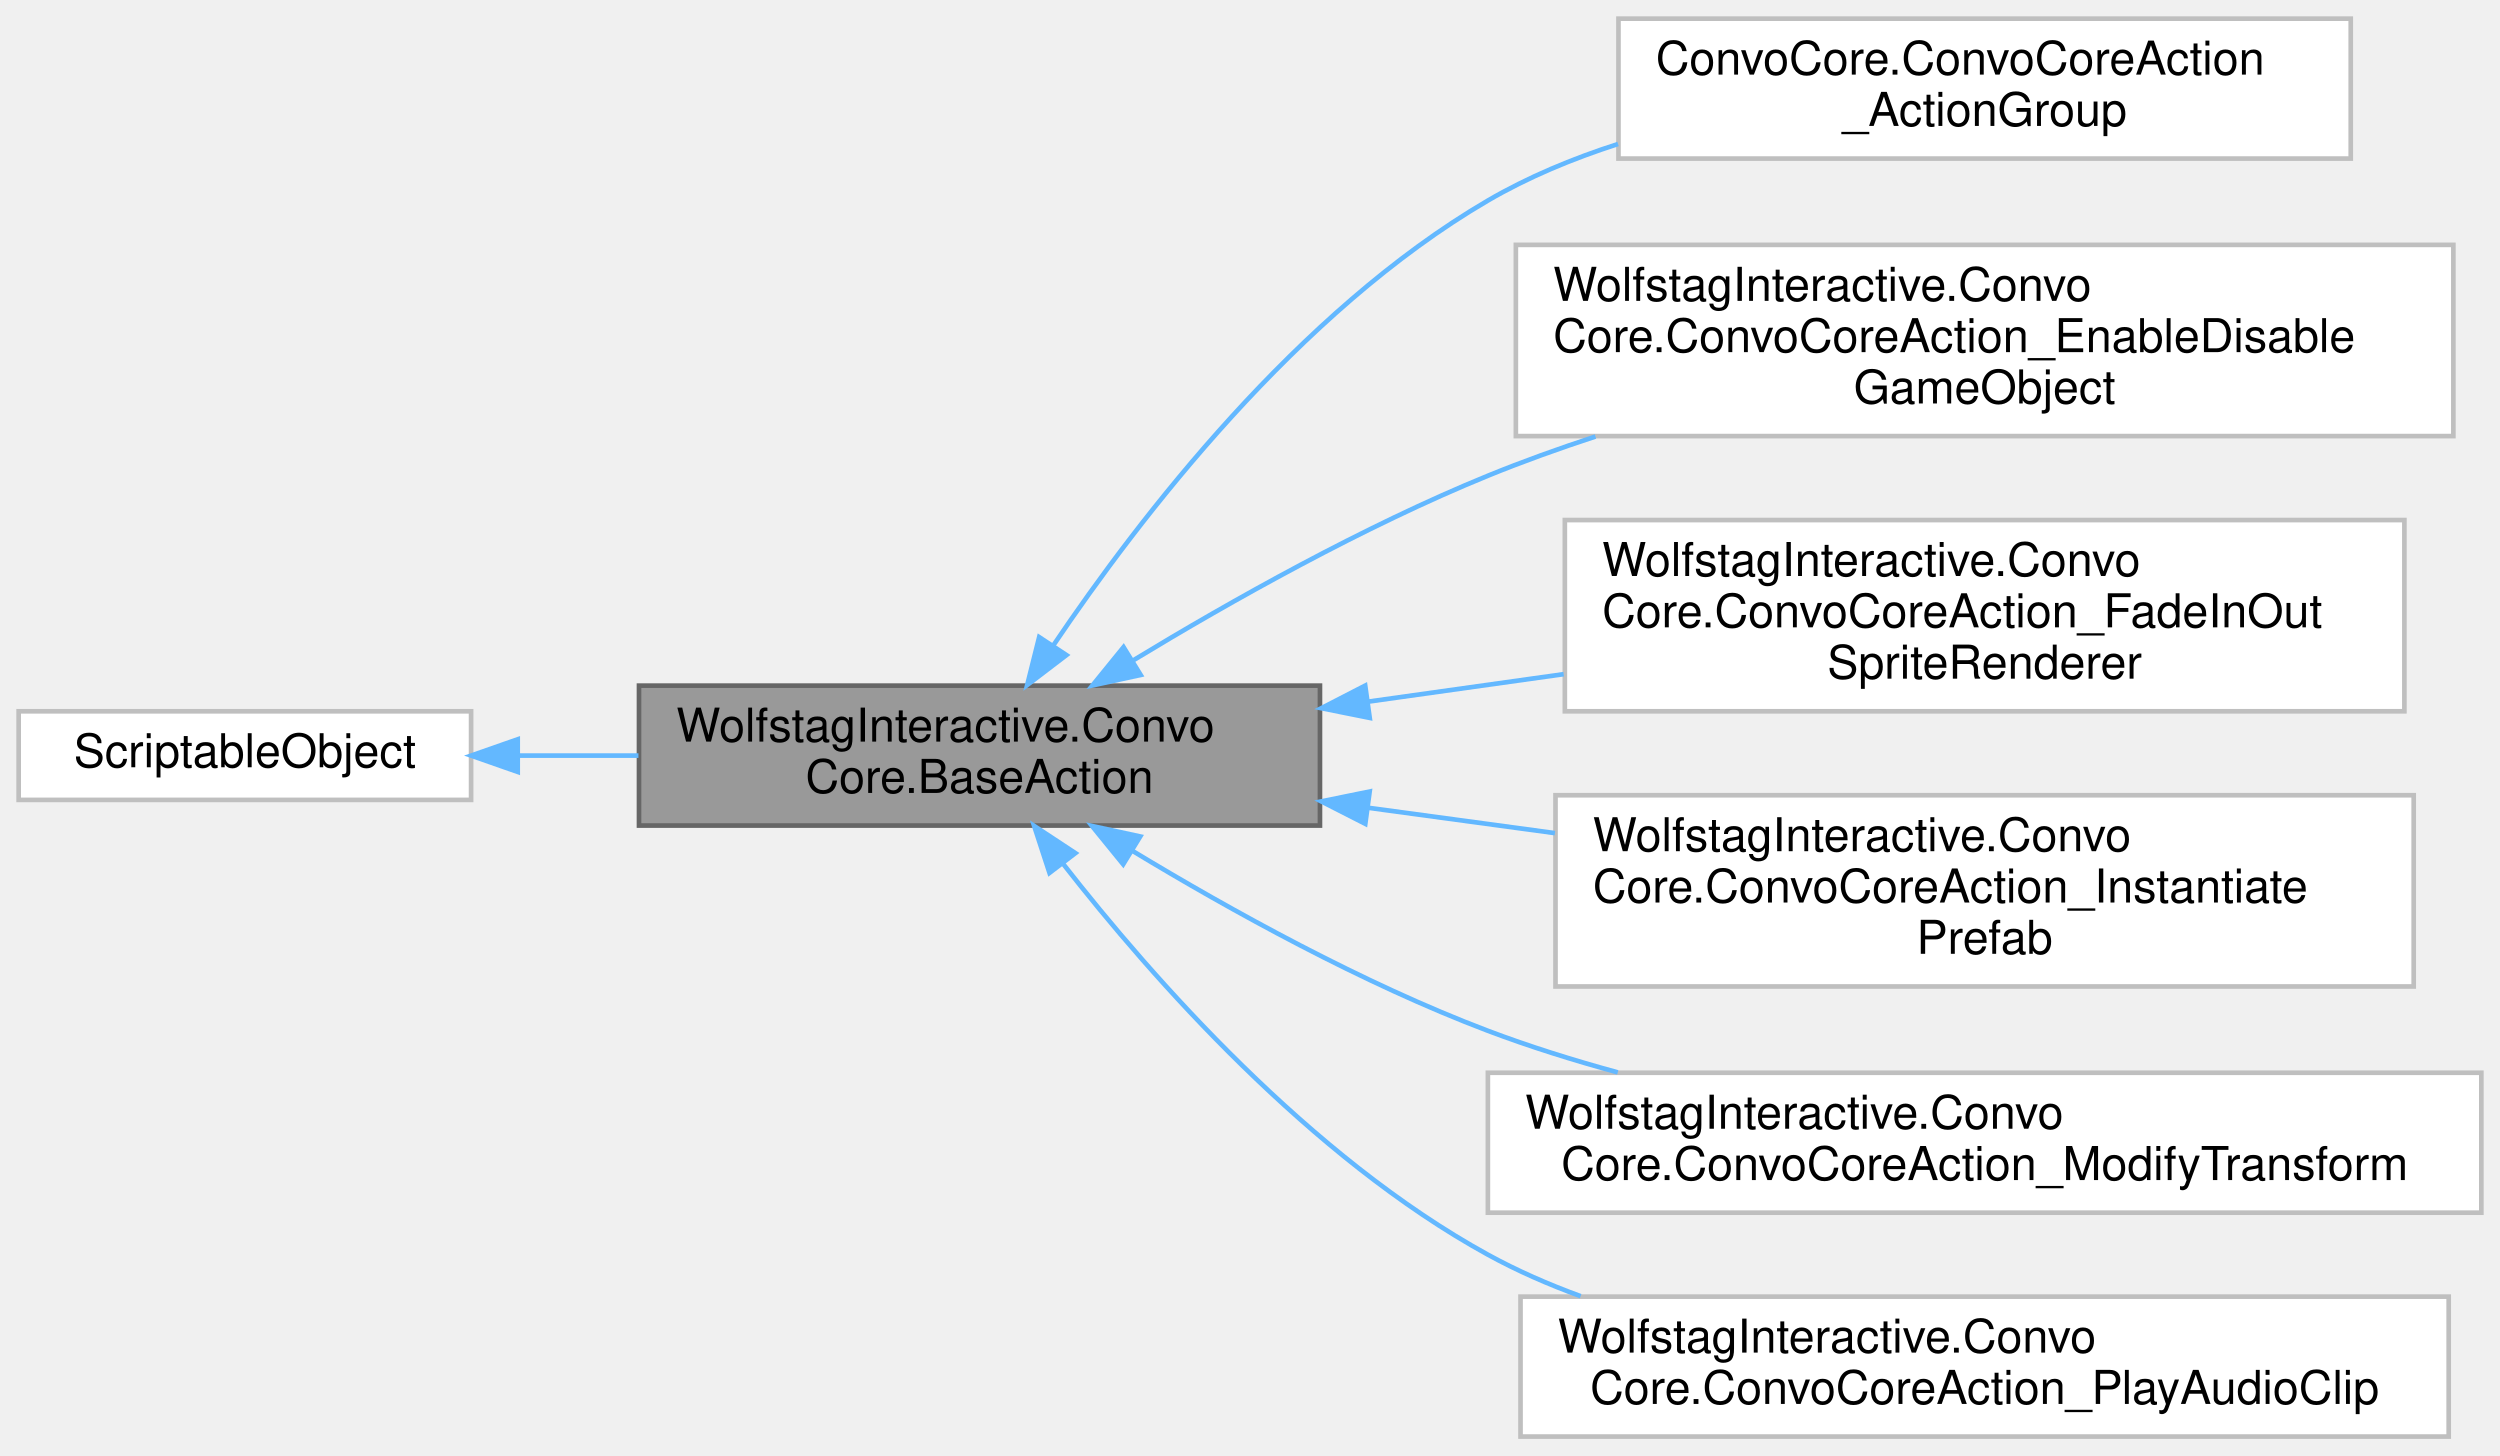
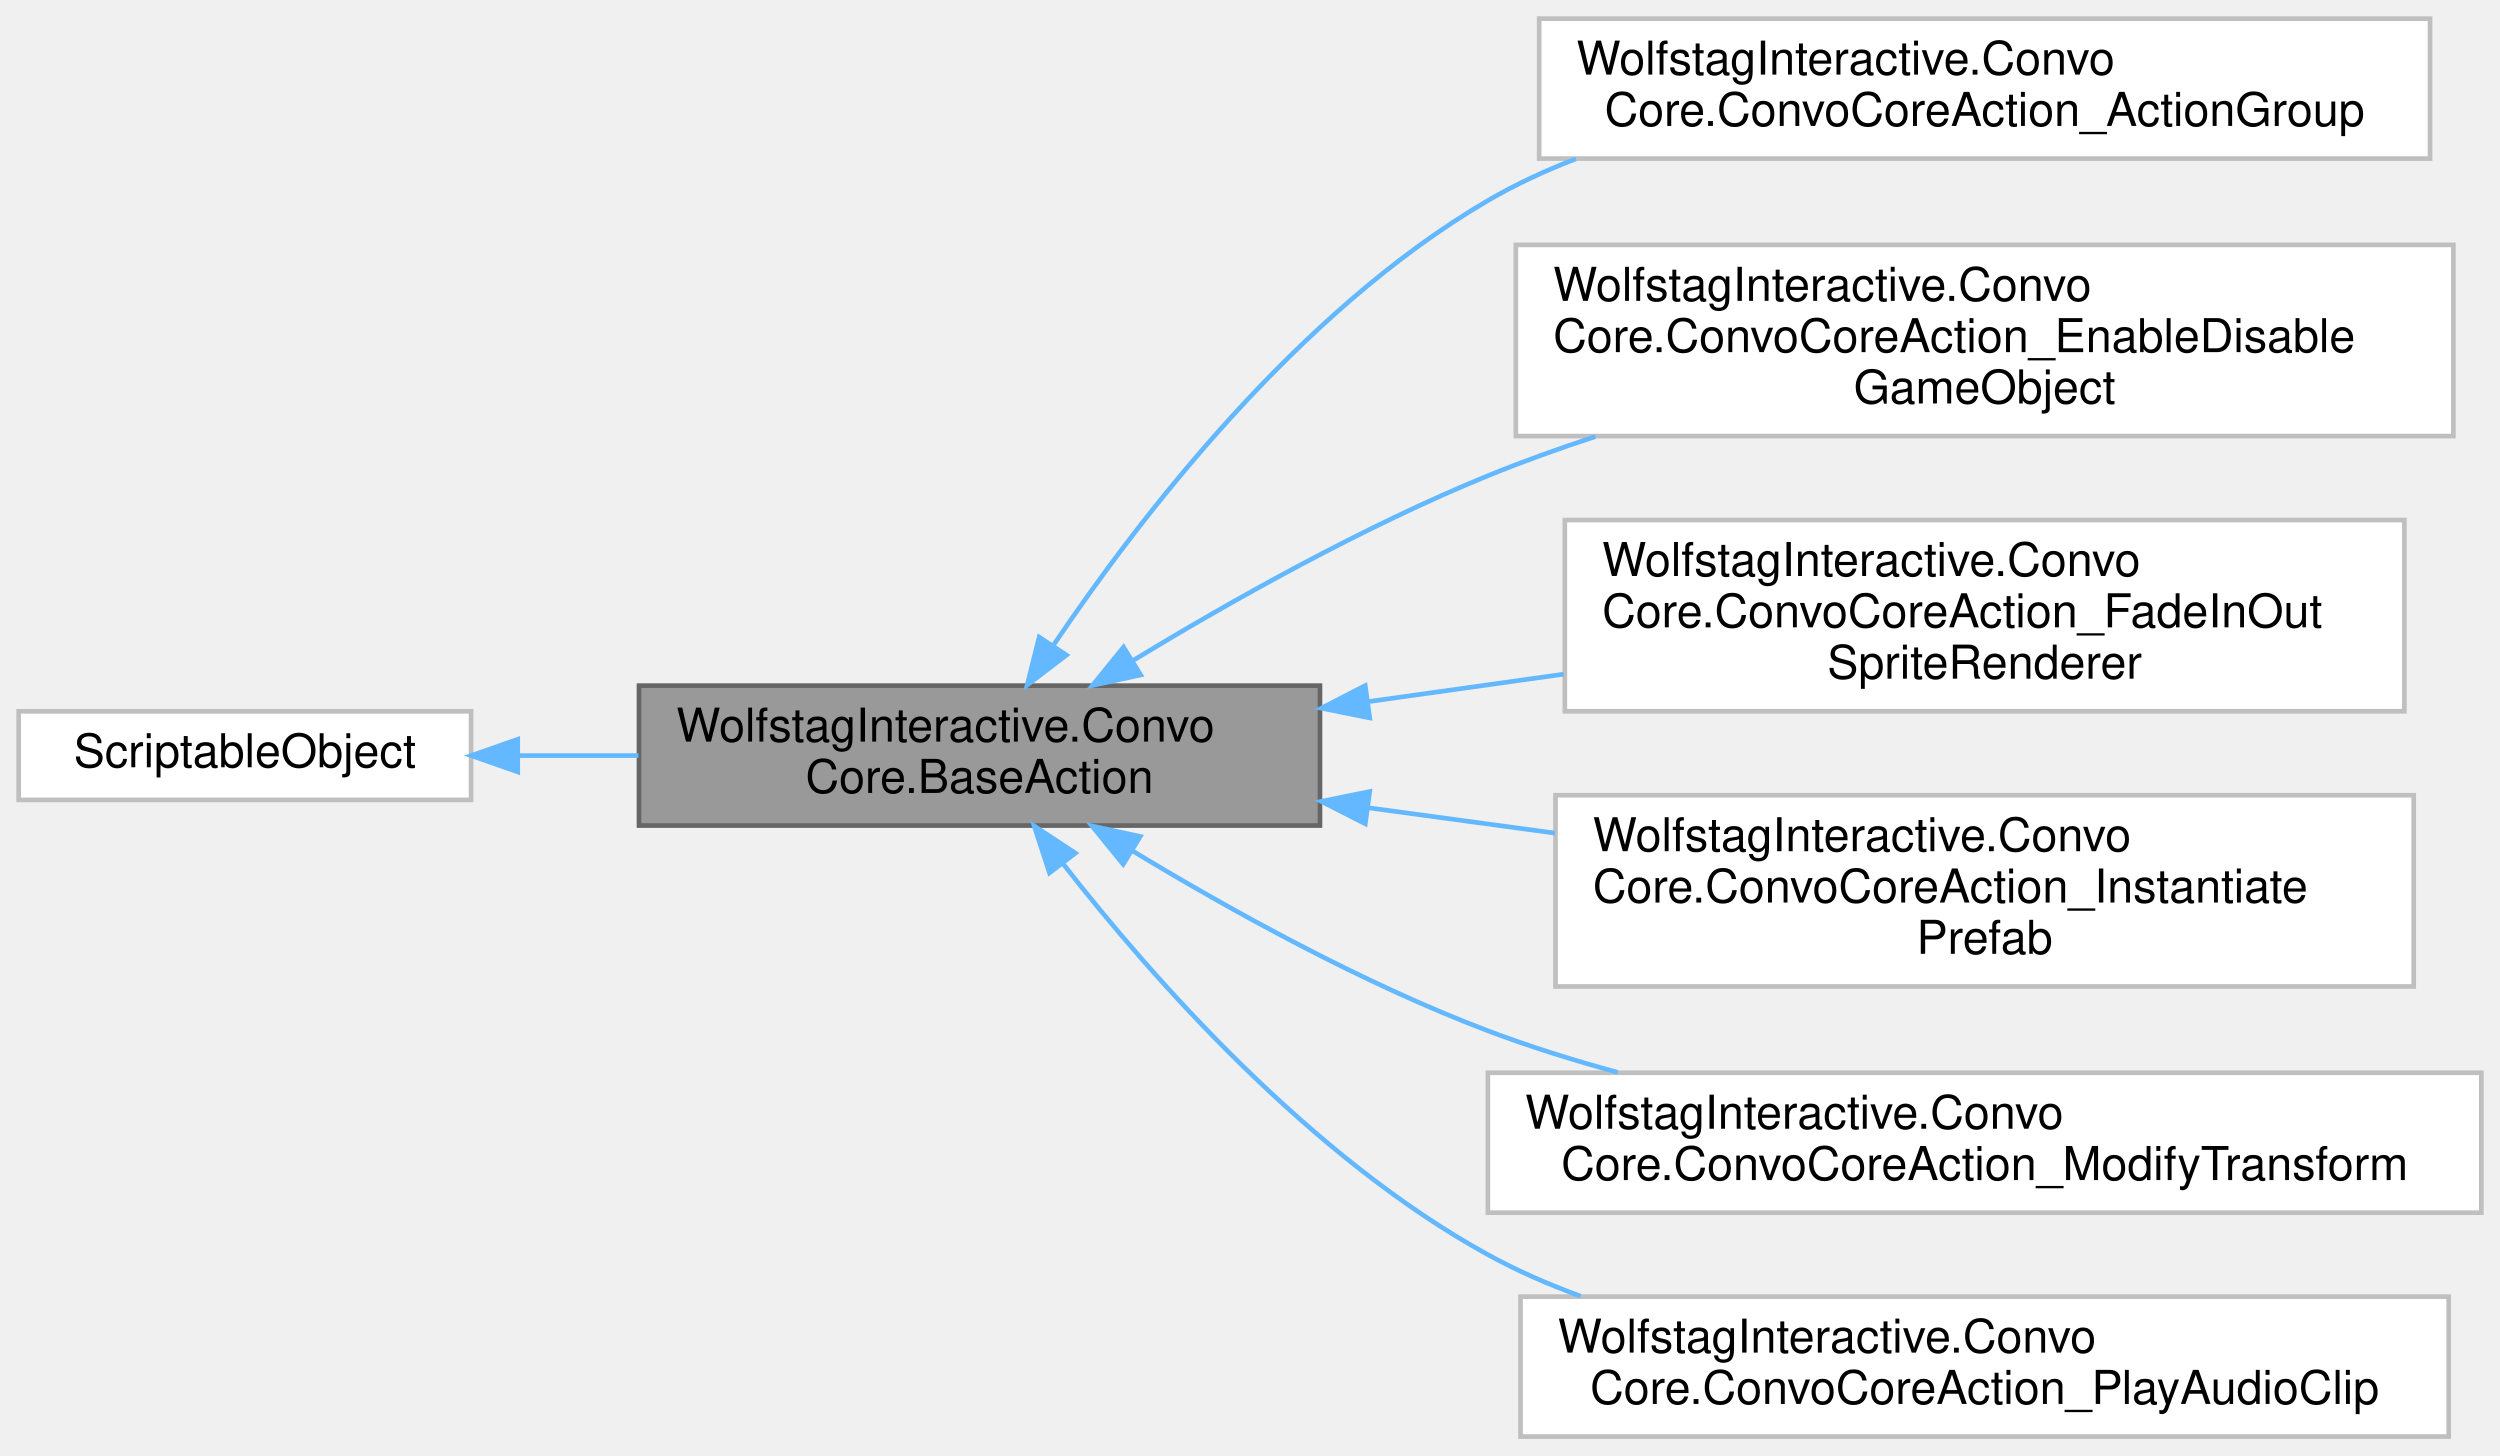
<svg xmlns="http://www.w3.org/2000/svg" xmlns:xlink="http://www.w3.org/1999/xlink" width="536pt" height="312pt" viewBox="0.00 0.00 536.00 312.00">
  <g id="graph0" class="graph" transform="scale(1 1) rotate(0) translate(4 308)">
    <g id="Node000001" class="node">
      <g id="a_Node000001">
        <a xlink:title=" ">
          <polygon fill="#999999" stroke="#666666" points="279,-161 133,-161 133,-131 279,-131 279,-161" />
          <text text-anchor="start" x="141" y="-149" font-family="Helvetica,sans-Serif" font-size="10.00">WolfstagInteractive.Convo</text>
          <text text-anchor="middle" x="206" y="-138" font-family="Helvetica,sans-Serif" font-size="10.00">Core.BaseAction</text>
        </a>
      </g>
    </g>
    <g id="Node000003" class="node">
      <g id="a_Node000003">
-         <a xlink:href="classConvoCore_1_1ConvoCoreAction__ActionGroup.html" target="_top" xlink:title=" ">
-           <polygon fill="white" stroke="#bfbfbf" points="500,-304 343,-304 343,-274 500,-274 500,-304" />
-           <text text-anchor="start" x="351" y="-292" font-family="Helvetica,sans-Serif" font-size="10.00">ConvoCore.ConvoCoreAction</text>
-           <text text-anchor="middle" x="421.5" y="-281" font-family="Helvetica,sans-Serif" font-size="10.00">_ActionGroup</text>
+         <a xlink:href="classWolfstagInteractive_1_1ConvoCore_1_1ConvoCoreAction__ActionGroup.html" target="_top" xlink:title=" ">
+           <polygon fill="white" stroke="#bfbfbf" points="517,-304 326,-304 326,-274 517,-274 517,-304" />
+           <text text-anchor="start" x="334" y="-292" font-family="Helvetica,sans-Serif" font-size="10.00">WolfstagInteractive.Convo</text>
+           <text text-anchor="middle" x="421.5" y="-281" font-family="Helvetica,sans-Serif" font-size="10.00">Core.ConvoCoreAction_ActionGroup</text>
        </a>
      </g>
    </g>
    <g id="edge2_Node000001_Node000003" class="edge">
      <g id="a_edge2_Node000001_Node000003">
        <a xlink:title=" ">
-           <path fill="none" stroke="#63b8ff" d="M221.87,-169.69C240.3,-197.02 274.31,-241.23 315,-265 323.6,-270.02 333.15,-273.99 342.91,-277.13" />
+           <path fill="none" stroke="#63b8ff" d="M221.87,-169.69C240.3,-197.02 274.31,-241.23 315,-265 320.92,-268.46 327.3,-271.42 333.88,-273.95" />
          <polygon fill="#63b8ff" stroke="#63b8ff" points="224.65,-167.55 216.23,-161.13 218.8,-171.4 224.65,-167.55" />
        </a>
      </g>
    </g>
    <g id="Node000004" class="node">
      <g id="a_Node000004">
        <a xlink:href="classWolfstagInteractive_1_1ConvoCore_1_1ConvoCoreAction__EnableDisableGameObject.html" target="_top" xlink:title=" ">
          <polygon fill="white" stroke="#bfbfbf" points="522,-255.5 321,-255.5 321,-214.5 522,-214.5 522,-255.5" />
          <text text-anchor="start" x="329" y="-243.5" font-family="Helvetica,sans-Serif" font-size="10.00">WolfstagInteractive.Convo</text>
          <text text-anchor="start" x="329" y="-232.5" font-family="Helvetica,sans-Serif" font-size="10.00">Core.ConvoCoreAction_EnableDisable</text>
          <text text-anchor="middle" x="421.5" y="-221.5" font-family="Helvetica,sans-Serif" font-size="10.00">GameObject</text>
        </a>
      </g>
    </g>
    <g id="edge3_Node000001_Node000004" class="edge">
      <g id="a_edge3_Node000001_Node000004">
        <a xlink:title=" ">
          <path fill="none" stroke="#63b8ff" d="M239.01,-166.45C259.98,-179.17 288.36,-195.12 315,-206 322.39,-209.02 330.19,-211.82 338.07,-214.41" />
          <polygon fill="#63b8ff" stroke="#63b8ff" points="240.56,-163.29 230.21,-161.04 236.89,-169.26 240.56,-163.29" />
        </a>
      </g>
    </g>
    <g id="Node000005" class="node">
      <g id="a_Node000005">
        <a xlink:href="classWolfstagInteractive_1_1ConvoCore_1_1ConvoCoreAction__FadeInOutSpriteRenderer.html" target="_top" xlink:title=" ">
          <polygon fill="white" stroke="#bfbfbf" points="511.5,-196.5 331.5,-196.5 331.5,-155.5 511.5,-155.5 511.5,-196.5" />
          <text text-anchor="start" x="339.5" y="-184.5" font-family="Helvetica,sans-Serif" font-size="10.00">WolfstagInteractive.Convo</text>
          <text text-anchor="start" x="339.5" y="-173.5" font-family="Helvetica,sans-Serif" font-size="10.00">Core.ConvoCoreAction_FadeInOut</text>
          <text text-anchor="middle" x="421.5" y="-162.5" font-family="Helvetica,sans-Serif" font-size="10.00">SpriteRenderer</text>
        </a>
      </g>
    </g>
    <g id="edge4_Node000001_Node000005" class="edge">
      <g id="a_edge4_Node000001_Node000005">
        <a xlink:title=" ">
          <path fill="none" stroke="#63b8ff" d="M289.19,-157.55C302.96,-159.48 317.31,-161.5 331.25,-163.46" />
          <polygon fill="#63b8ff" stroke="#63b8ff" points="289.67,-154.08 279.28,-156.16 288.7,-161.01 289.67,-154.08" />
        </a>
      </g>
    </g>
    <g id="Node000006" class="node">
      <g id="a_Node000006">
        <a xlink:href="classWolfstagInteractive_1_1ConvoCore_1_1ConvoCoreAction__InstantiatePrefab.html" target="_top" xlink:title=" ">
          <polygon fill="white" stroke="#bfbfbf" points="513.5,-137.5 329.5,-137.5 329.5,-96.5 513.5,-96.5 513.5,-137.5" />
          <text text-anchor="start" x="337.5" y="-125.5" font-family="Helvetica,sans-Serif" font-size="10.00">WolfstagInteractive.Convo</text>
          <text text-anchor="start" x="337.5" y="-114.5" font-family="Helvetica,sans-Serif" font-size="10.00">Core.ConvoCoreAction_Instantiate</text>
          <text text-anchor="middle" x="421.5" y="-103.5" font-family="Helvetica,sans-Serif" font-size="10.00">Prefab</text>
        </a>
      </g>
    </g>
    <g id="edge5_Node000001_Node000006" class="edge">
      <g id="a_edge5_Node000001_Node000006">
        <a xlink:title=" ">
          <path fill="none" stroke="#63b8ff" d="M289.22,-134.83C302.36,-133.05 316.03,-131.19 329.37,-129.38" />
          <polygon fill="#63b8ff" stroke="#63b8ff" points="288.72,-131.37 279.28,-136.18 289.66,-138.3 288.72,-131.37" />
        </a>
      </g>
    </g>
    <g id="Node000007" class="node">
      <g id="a_Node000007">
        <a xlink:href="classWolfstagInteractive_1_1ConvoCore_1_1ConvoCoreAction__ModifyTransform.html" target="_top" xlink:title=" ">
          <polygon fill="white" stroke="#bfbfbf" points="528,-78 315,-78 315,-48 528,-48 528,-78" />
          <text text-anchor="start" x="323" y="-66" font-family="Helvetica,sans-Serif" font-size="10.00">WolfstagInteractive.Convo</text>
          <text text-anchor="middle" x="421.5" y="-55" font-family="Helvetica,sans-Serif" font-size="10.00">Core.ConvoCoreAction_ModifyTransform</text>
        </a>
      </g>
    </g>
    <g id="edge6_Node000001_Node000007" class="edge">
      <g id="a_edge6_Node000001_Node000007">
        <a xlink:title=" ">
          <path fill="none" stroke="#63b8ff" d="M238.89,-125.52C259.83,-112.86 288.19,-97.15 315,-87 323.87,-83.64 333.35,-80.67 342.85,-78.08" />
          <polygon fill="#63b8ff" stroke="#63b8ff" points="236.81,-122.69 230.12,-130.91 240.47,-128.66 236.81,-122.69" />
        </a>
      </g>
    </g>
    <g id="Node000008" class="node">
      <g id="a_Node000008">
        <a xlink:href="classWolfstagInteractive_1_1ConvoCore_1_1ConvoCoreAction__PlayAudioClip.html" target="_top" xlink:title=" ">
          <polygon fill="white" stroke="#bfbfbf" points="521,-30 322,-30 322,0 521,0 521,-30" />
          <text text-anchor="start" x="330" y="-18" font-family="Helvetica,sans-Serif" font-size="10.00">WolfstagInteractive.Convo</text>
          <text text-anchor="middle" x="421.5" y="-7" font-family="Helvetica,sans-Serif" font-size="10.00">Core.ConvoCoreAction_PlayAudioClip</text>
        </a>
      </g>
    </g>
    <g id="edge7_Node000001_Node000008" class="edge">
      <g id="a_edge7_Node000001_Node000008">
        <a xlink:title=" ">
          <path fill="none" stroke="#63b8ff" d="M223.91,-122.82C243.16,-98.16 276.92,-59.91 315,-39 321.26,-35.56 327.98,-32.62 334.89,-30.1" />
          <polygon fill="#63b8ff" stroke="#63b8ff" points="221.01,-120.85 217.72,-130.92 226.57,-125.09 221.01,-120.85" />
        </a>
      </g>
    </g>
    <g id="Node000002" class="node">
      <g id="a_Node000002">
        <a xlink:title=" ">
          <polygon fill="white" stroke="#bfbfbf" points="97,-155.5 0,-155.5 0,-136.5 97,-136.5 97,-155.5" />
          <text text-anchor="middle" x="48.5" y="-143.5" font-family="Helvetica,sans-Serif" font-size="10.00">ScriptableObject</text>
        </a>
      </g>
    </g>
    <g id="edge1_Node000001_Node000002" class="edge">
      <g id="a_edge1_Node000001_Node000002">
        <a xlink:title=" ">
          <path fill="none" stroke="#63b8ff" d="M107.06,-146C115.47,-146 124.22,-146 132.88,-146" />
          <polygon fill="#63b8ff" stroke="#63b8ff" points="107,-142.5 97,-146 107,-149.5 107,-142.5" />
        </a>
      </g>
    </g>
  </g>
</svg>
